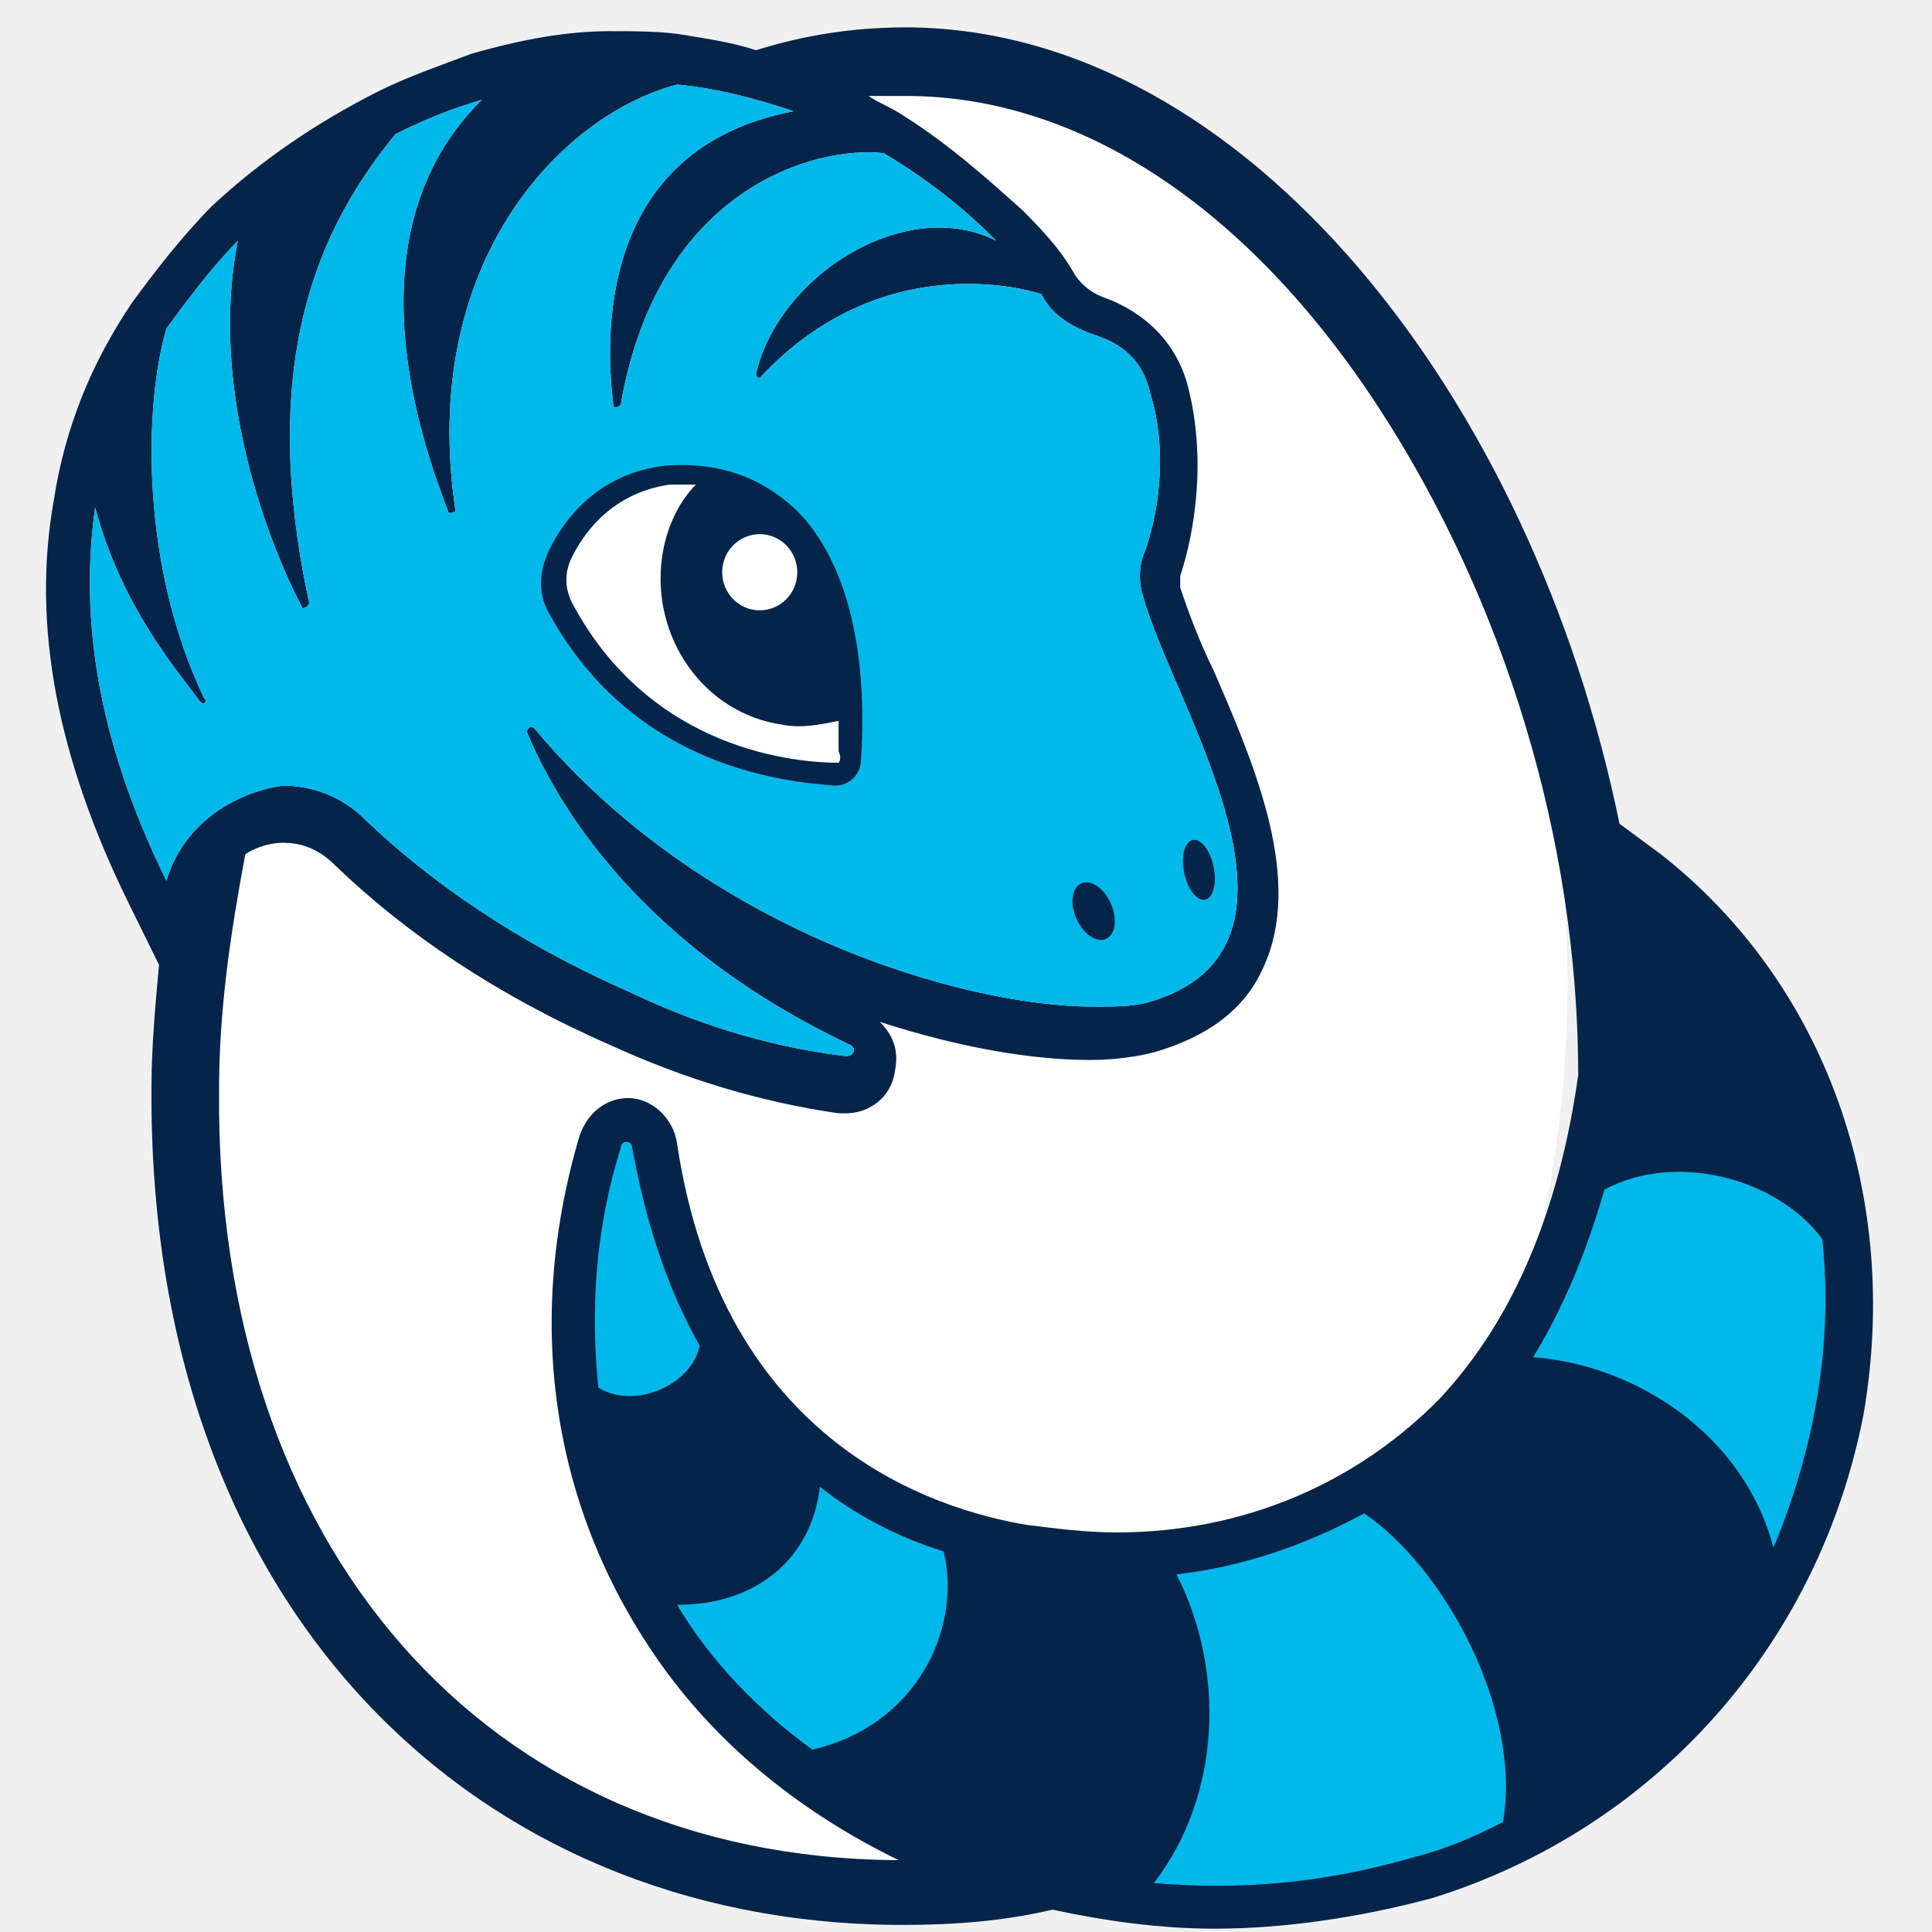
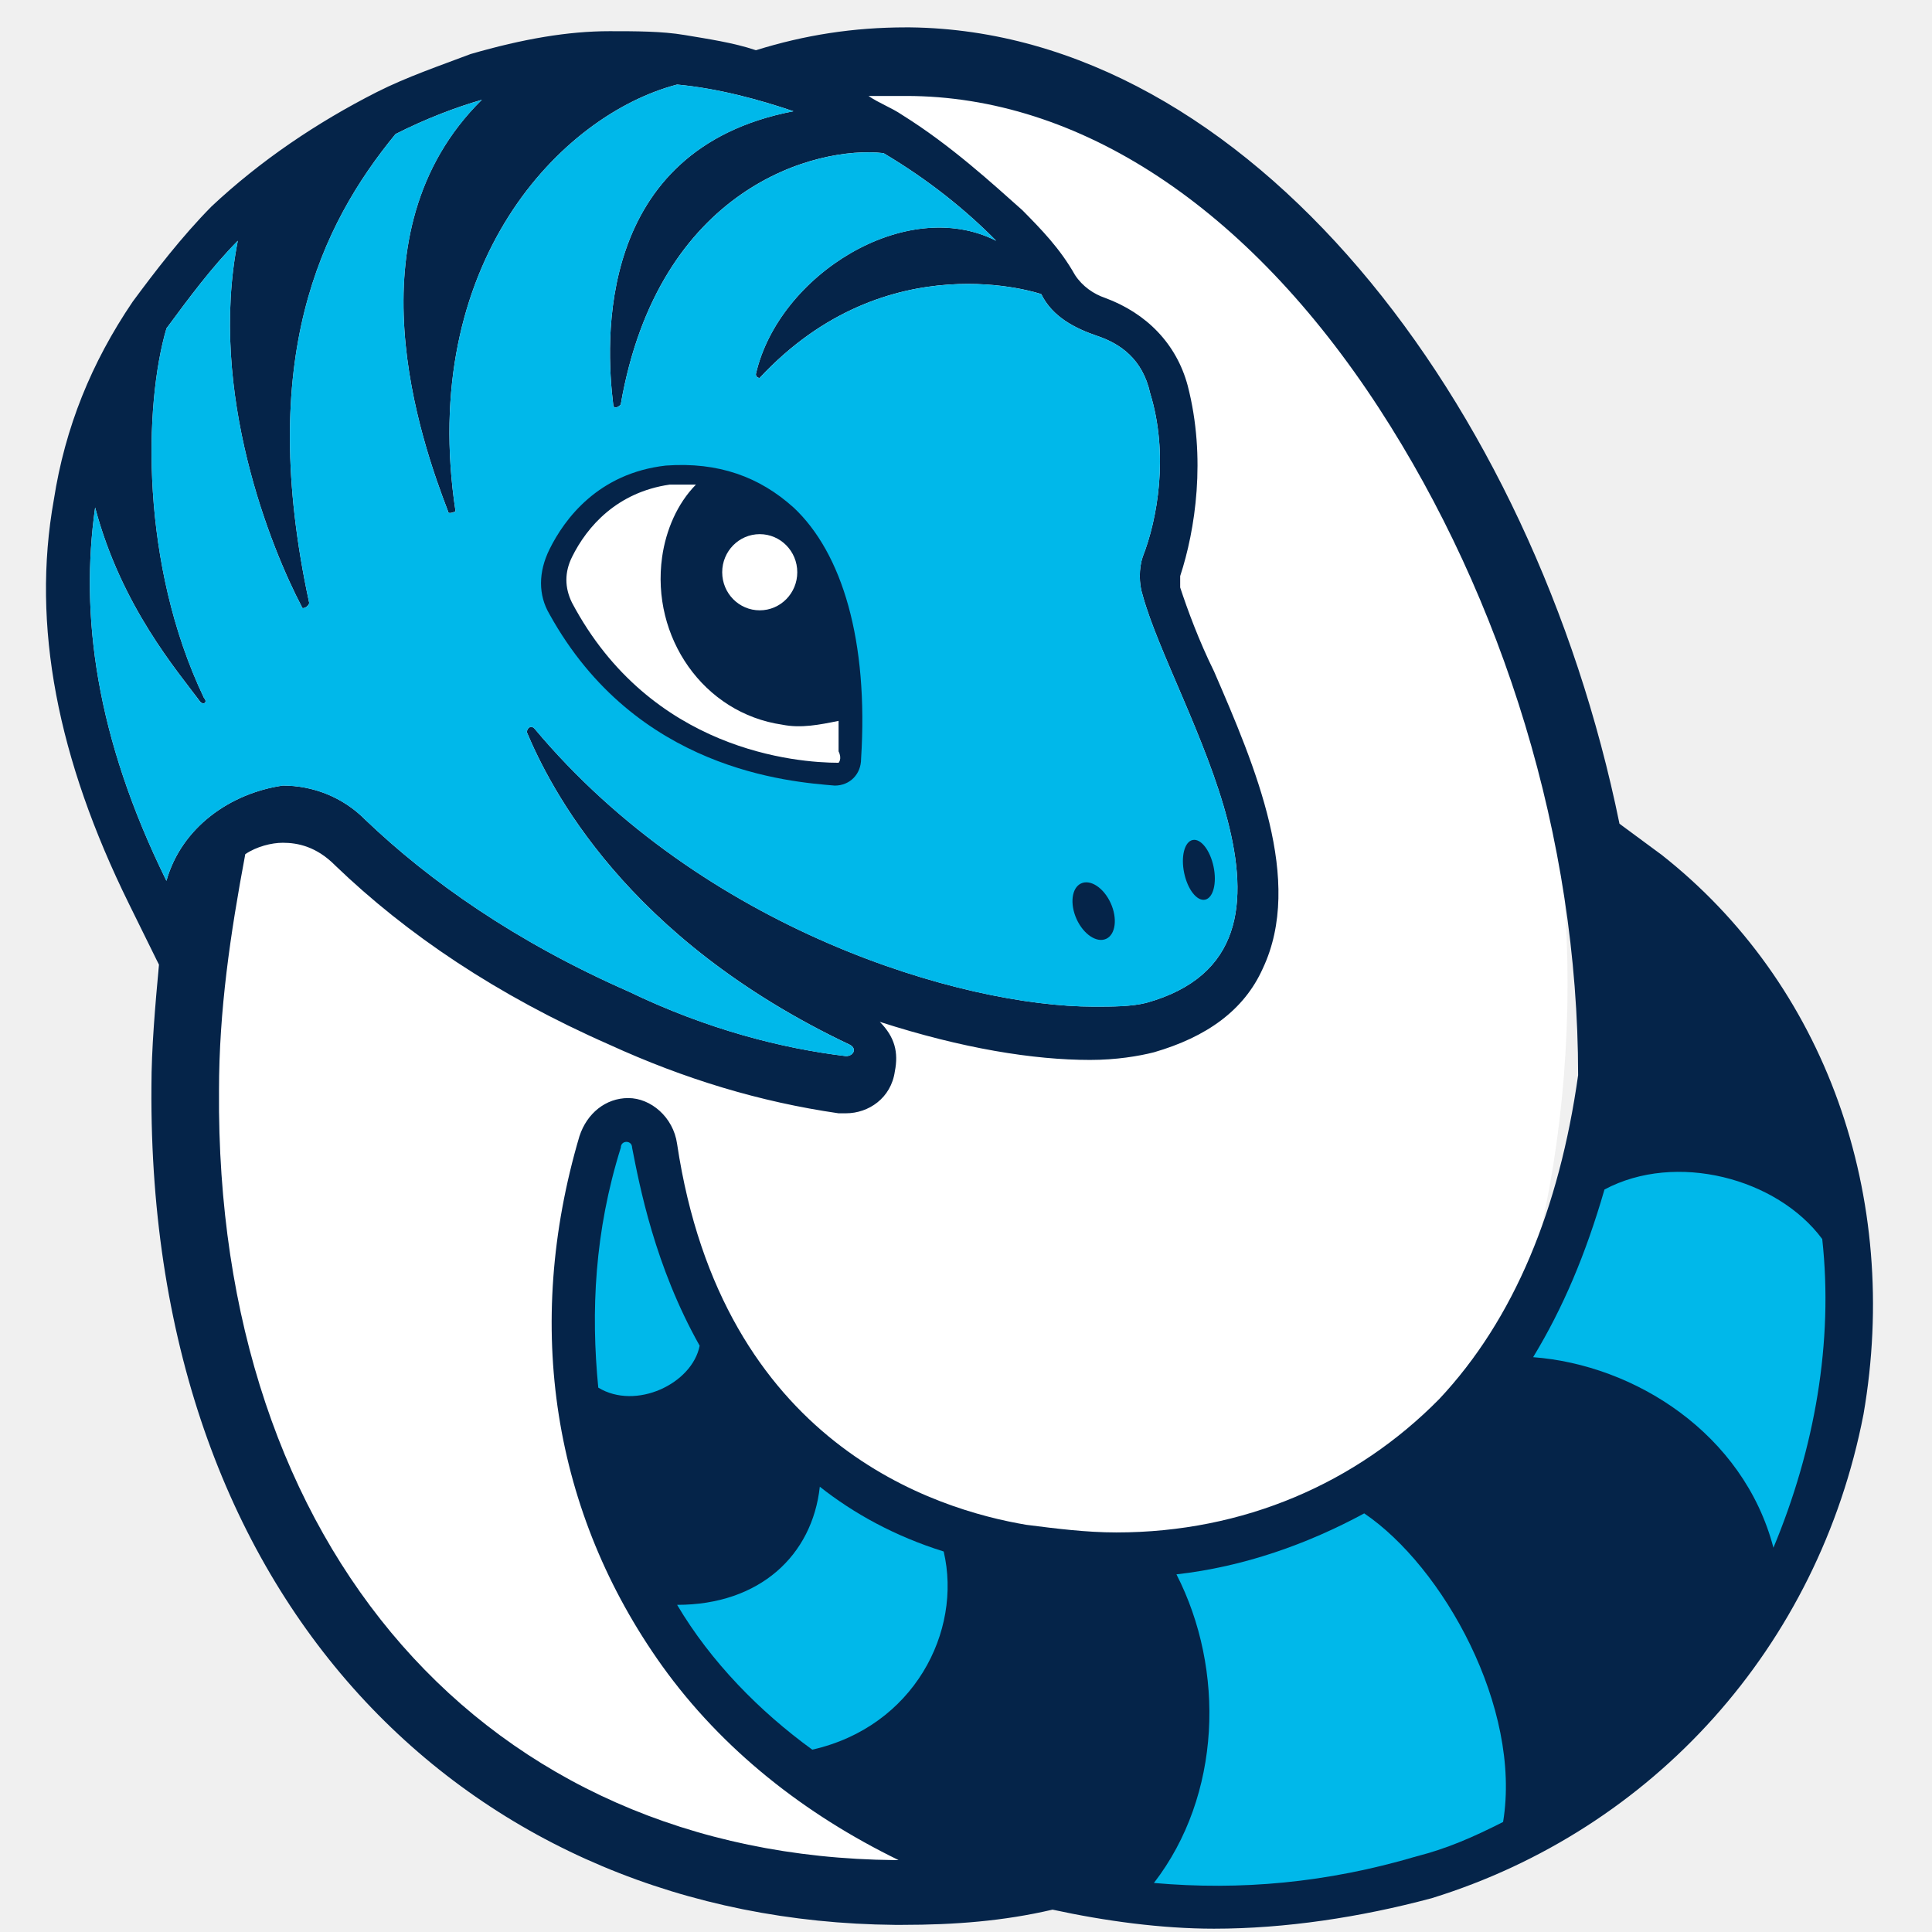
- <svg xmlns="http://www.w3.org/2000/svg" width="42" height="42" viewBox="0 0 42 42" fill="none">
-   <path d="M18.747 40.995C27.214 40.995 34.077 32.212 34.077 21.378C34.077 10.543 27.214 1.76 18.747 1.76C10.281 1.76 3.417 10.543 3.417 21.378C3.417 32.212 10.281 40.995 18.747 40.995Z" fill="white" />
-   <path d="M36.104 18.57L35.206 17.907C33.329 8.713 27.126 0.678 19.78 0.595H19.698C18.556 0.595 17.495 0.761 16.434 1.092C15.944 0.927 15.373 0.844 14.883 0.761C14.393 0.678 13.822 0.678 13.25 0.678C12.353 0.678 11.373 0.844 10.23 1.175C9.578 1.424 8.843 1.672 8.19 2.003C6.884 2.666 5.66 3.494 4.599 4.488C3.946 5.151 3.374 5.896 2.885 6.559C1.987 7.884 1.415 9.293 1.171 10.866C0.681 13.6 1.252 16.499 2.803 19.647L3.456 20.972C3.374 21.883 3.293 22.794 3.293 23.623C3.211 35.053 10.394 41.763 19.454 41.846C19.535 41.846 19.535 41.846 19.617 41.846C20.76 41.846 21.821 41.763 22.882 41.514C24.024 41.763 25.249 41.928 26.391 41.928C27.942 41.928 29.575 41.68 31.125 41.266C35.941 39.775 39.532 35.799 40.512 30.746C41.328 26.025 39.696 21.386 36.104 18.57ZM3.619 19.15C2.068 16.002 1.742 13.351 2.068 11.032C2.64 13.186 3.864 14.594 4.354 15.257C4.435 15.339 4.517 15.257 4.435 15.174C3.048 12.275 3.129 8.796 3.619 7.139C4.109 6.476 4.599 5.814 5.17 5.234C4.517 8.547 5.905 11.943 6.558 13.186C6.558 13.269 6.721 13.186 6.721 13.103C5.578 7.802 6.966 4.902 8.598 2.915C9.251 2.583 9.904 2.335 10.475 2.169C7.537 5.068 9.169 9.624 9.741 11.115C9.741 11.198 9.904 11.115 9.904 11.115C9.088 5.731 12.189 2.5 14.72 1.838C15.617 1.921 16.515 2.169 17.25 2.418C12.924 3.246 13.169 7.47 13.332 8.796C13.332 8.878 13.414 8.878 13.495 8.796C14.312 4.074 17.74 3.163 19.209 3.329C20.188 3.909 21.004 4.571 21.657 5.234C19.698 4.24 16.923 5.979 16.434 8.133C16.434 8.216 16.515 8.216 16.515 8.216C19.29 5.234 22.637 6.393 22.637 6.393C22.882 6.89 23.371 7.139 23.861 7.305C24.351 7.47 24.841 7.802 25.004 8.547C25.412 9.872 25.167 11.281 24.841 12.109C24.759 12.357 24.759 12.689 24.841 12.937C25.494 15.339 29.085 20.641 24.922 21.8C24.596 21.883 24.188 21.883 23.779 21.883C20.923 21.883 15.291 20.227 11.618 15.836C11.536 15.754 11.455 15.836 11.455 15.919C11.944 17.079 13.577 20.392 18.474 22.711C18.637 22.794 18.556 22.96 18.392 22.96C17.005 22.794 15.373 22.38 13.659 21.552C11.21 20.475 9.333 19.15 7.945 17.824C7.455 17.327 6.802 17.079 6.149 17.079C5.007 17.244 3.946 17.99 3.619 19.15ZM24.269 33.314C23.616 33.314 22.963 33.231 22.31 33.148C20.351 32.817 15.699 31.409 14.72 24.865C14.638 24.285 14.148 23.871 13.659 23.871C13.169 23.871 12.761 24.202 12.597 24.699C11.373 28.841 12.026 32.9 14.393 36.213C15.699 38.035 17.495 39.444 19.535 40.438H19.454C10.557 40.355 4.68 33.645 4.762 23.705C4.762 21.966 5.007 20.309 5.333 18.57C5.578 18.404 5.905 18.321 6.149 18.321C6.476 18.321 6.884 18.404 7.292 18.818C8.843 20.309 10.802 21.635 13.25 22.711C14.883 23.457 16.515 23.954 18.229 24.202H18.311H18.392C18.882 24.202 19.372 23.871 19.454 23.291C19.535 22.877 19.454 22.546 19.127 22.215C20.923 22.794 22.474 23.043 23.698 23.043C24.269 23.043 24.759 22.96 25.085 22.877C26.228 22.546 27.044 21.966 27.453 21.055C28.35 19.15 27.289 16.665 26.391 14.594C26.065 13.931 25.82 13.269 25.657 12.772C25.657 12.689 25.657 12.606 25.657 12.523C25.983 11.529 26.228 9.955 25.82 8.381C25.575 7.47 24.922 6.808 24.024 6.476C23.779 6.393 23.535 6.228 23.371 5.979C23.045 5.399 22.637 4.985 22.229 4.571C21.576 3.991 20.678 3.163 19.617 2.5C19.372 2.335 19.127 2.252 18.882 2.086C19.127 2.086 19.372 2.086 19.617 2.086H19.698C23.453 2.086 27.126 4.488 29.983 8.878C32.676 13.02 34.309 18.238 34.309 23.374C33.901 26.273 32.921 28.675 31.289 30.415C29.493 32.237 27.044 33.314 24.269 33.314Z" fill="#052449" />
-   <path d="M3.619 19.15C2.068 16.002 1.742 13.352 2.068 11.032C2.64 13.186 3.864 14.594 4.354 15.257C4.435 15.34 4.517 15.257 4.435 15.174C3.048 12.275 3.129 8.796 3.619 7.139C4.109 6.476 4.599 5.814 5.17 5.234C4.517 8.547 5.905 11.943 6.557 13.186C6.557 13.269 6.721 13.186 6.721 13.103C5.578 7.802 6.966 4.903 8.598 2.915C9.251 2.583 9.904 2.335 10.475 2.169C7.537 5.068 9.169 9.624 9.741 11.115C9.741 11.198 9.904 11.115 9.904 11.115C9.088 5.731 12.189 2.501 14.72 1.838C15.617 1.921 16.515 2.169 17.25 2.418C12.924 3.246 13.169 7.47 13.332 8.796C13.332 8.879 13.414 8.879 13.495 8.796C14.311 4.074 17.739 3.163 19.209 3.329C20.188 3.909 21.004 4.571 21.657 5.234C19.698 4.24 16.923 5.98 16.434 8.133C16.434 8.216 16.515 8.216 16.515 8.216C19.29 5.234 22.637 6.394 22.637 6.394C22.882 6.891 23.371 7.139 23.861 7.305C24.351 7.47 24.841 7.802 25.004 8.547C25.412 9.873 25.167 11.281 24.841 12.109C24.759 12.358 24.759 12.689 24.841 12.937C25.494 15.34 29.085 20.641 24.922 21.8C24.596 21.883 24.188 21.883 23.779 21.883C20.923 21.883 15.291 20.227 11.618 15.837C11.536 15.754 11.455 15.837 11.455 15.919C11.944 17.079 13.577 20.392 18.474 22.712C18.637 22.794 18.556 22.96 18.392 22.96C17.005 22.794 15.373 22.38 13.659 21.552C11.21 20.475 9.333 19.15 7.945 17.825C7.455 17.328 6.802 17.079 6.149 17.079C5.007 17.245 3.946 17.99 3.619 19.15Z" fill="#00B8EA" />
-   <path d="M15.21 29.255C14.23 27.516 13.904 25.776 13.741 24.948C13.741 24.782 13.496 24.782 13.496 24.948C12.924 26.77 12.843 28.51 13.006 30.166C13.822 30.663 15.046 30.084 15.21 29.255Z" fill="#00B8EA" />
-   <path d="M20.515 33.728C19.454 33.397 18.556 32.9 17.822 32.32C17.659 33.811 16.516 34.888 14.72 34.888C15.455 36.13 16.516 37.207 17.659 38.035C19.862 37.538 20.923 35.468 20.515 33.728Z" fill="#00B8EA" />
-   <path d="M29.656 32.9C28.432 33.563 27.044 34.06 25.575 34.225C26.636 36.296 26.555 39.029 25.085 40.935C26.963 41.1 28.84 40.935 30.799 40.355C31.452 40.189 32.023 39.941 32.676 39.609C33.084 37.124 31.37 34.06 29.656 32.9Z" fill="#00B8EA" />
-   <path d="M39.614 26.936C38.635 25.61 36.431 25.031 34.88 25.859C34.472 27.267 33.983 28.427 33.33 29.504C35.533 29.669 37.9 31.16 38.553 33.645C39.451 31.492 39.859 29.172 39.614 26.936Z" fill="#00B8EA" />
-   <path d="M18.23 16.83C17.169 16.83 13.985 16.499 12.19 13.268C12.027 12.937 12.027 12.44 12.19 12.026C12.516 11.363 13.169 10.452 14.557 10.369C16.679 10.204 18.72 11.612 18.556 16.499C18.556 16.665 18.393 16.83 18.23 16.83Z" fill="white" />
-   <path d="M17.25 11.032C16.516 10.369 15.618 10.038 14.475 10.121C13.006 10.287 12.271 11.281 11.945 11.943C11.7 12.44 11.7 12.937 11.945 13.351C13.822 16.747 17.169 16.996 18.148 17.079C18.474 17.079 18.719 16.83 18.719 16.499C18.883 13.931 18.311 12.026 17.25 11.032ZM18.23 16.582C17.332 16.582 14.149 16.333 12.435 13.103C12.271 12.771 12.271 12.44 12.435 12.109C12.761 11.446 13.414 10.701 14.557 10.535C14.638 10.535 14.802 10.535 14.883 10.535C14.965 10.535 15.046 10.535 15.128 10.535C14.72 10.949 14.475 11.529 14.393 12.109C14.149 13.848 15.291 15.505 17.005 15.754C17.413 15.836 17.822 15.754 18.23 15.671C18.23 15.919 18.23 16.085 18.23 16.333C18.311 16.499 18.23 16.582 18.23 16.582Z" fill="#052449" />
-   <path d="M24.048 20.409C24.253 20.313 24.296 19.966 24.145 19.633C23.994 19.301 23.706 19.109 23.502 19.205C23.297 19.3 23.253 19.647 23.404 19.98C23.555 20.312 23.843 20.504 24.048 20.409Z" fill="#052449" />
-   <path d="M26.198 19.558C26.375 19.52 26.457 19.199 26.382 18.841C26.308 18.483 26.104 18.223 25.928 18.261C25.751 18.299 25.669 18.62 25.744 18.978C25.818 19.336 26.022 19.595 26.198 19.558Z" fill="#052449" />
-   <path d="M16.516 13.268C16.967 13.268 17.332 12.898 17.332 12.44C17.332 11.983 16.967 11.612 16.516 11.612C16.065 11.612 15.7 11.983 15.7 12.44C15.7 12.898 16.065 13.268 16.516 13.268Z" fill="white" />
+ <svg xmlns="http://www.w3.org/2000/svg" fill="none" height="42" viewBox="0 0 42 42" width="42">
+   <path d="m18.747 40.995c8.466 0 15.33-8.783 15.33-19.617 0-10.834-6.863-19.617-15.33-19.617-8.466 0-15.33 8.783-15.33 19.617 0 10.835 6.863 19.617 15.33 19.617z" fill="#fff" />
+   <path d="m36.104 18.57-.898-.663c-1.877-9.194-8.081-17.229-15.426-17.312h-.082c-1.143 0-2.204.166-3.265.497-.49-.166-1.061-.248-1.551-.331-.49-.083-1.061-.083-1.632-.083-.898 0-1.877.166-3.02.497-.653.248-1.388.497-2.041.828-1.306.663-2.53 1.491-3.591 2.485-.653.663-1.224 1.408-1.714 2.071-.898 1.325-1.469 2.733-1.714 4.307-.49 2.733.082 5.633 1.632 8.78l.653 1.325c-.082.911-.163 1.822-.163 2.651-.082 11.431 7.101 18.14 16.161 18.223h.163c1.143 0 2.204-.083 3.265-.331 1.143.248 2.367.414 3.51.414 1.551 0 3.183-.248 4.734-.663 4.816-1.491 8.407-5.467 9.386-10.52.816-4.721-.816-9.36-4.407-12.176zm-32.485.58c-1.551-3.148-1.877-5.798-1.551-8.118.571 2.154 1.796 3.562 2.285 4.224.082.083.163 0 .082-.083-1.388-2.899-1.306-6.378-.816-8.035.49-.663.979-1.325 1.551-1.905-.653 3.313.735 6.709 1.388 7.952 0 .083.163 0 .163-.083-1.143-5.301.245-8.2 1.877-10.188.653-.331 1.306-.58 1.877-.745-2.938 2.899-1.306 7.455-.735 8.946 0 .083.163 0 .163 0-.816-5.384 2.285-8.615 4.816-9.277.898.083 1.796.331 2.53.58-4.326.828-4.081 5.053-3.918 6.378 0 .083.082.083.163 0 .816-4.721 4.244-5.633 5.713-5.467.979.58 1.796 1.242 2.449 1.905-1.959-.994-4.734.745-5.224 2.899 0 .083.082.083.082.083 2.775-2.982 6.122-1.822 6.122-1.822.245.497.735.745 1.224.911.49.166.979.497 1.143 1.242.408 1.325.163 2.733-.163 3.562-.082.248-.082.58 0 .828.653 2.402 4.244 7.703.082 8.863-.327.083-.735.083-1.143.083-2.857 0-8.489-1.657-12.162-6.047-.082-.083-.163 0-.163.083.49 1.16 2.122 4.473 7.019 6.792.163.083.082.248-.082.248-1.387-.166-3.02-.58-4.734-1.408-2.449-1.077-4.326-2.402-5.713-3.728-.49-.497-1.143-.746-1.796-.746-1.143.166-2.204.911-2.53 2.071zm20.65 14.164c-.653 0-1.306-.083-1.959-.166-1.959-.331-6.611-1.74-7.591-8.283-.082-.58-.571-.994-1.061-.994s-.898.331-1.061.828c-1.224 4.142-.571 8.2 1.796 11.514 1.306 1.822 3.102 3.231 5.142 4.224h-.082c-8.897-.083-14.773-6.792-14.692-16.732 0-1.739.245-3.396.571-5.136.245-.166.571-.248.816-.248.326 0 .735.083 1.143.497 1.551 1.491 3.51 2.816 5.958 3.893 1.632.746 3.265 1.242 4.979 1.491h.082.082c.49 0 .98-.331 1.061-.911.082-.414 0-.746-.327-1.077 1.796.58 3.346.828 4.571.828.571 0 1.061-.083 1.388-.166 1.143-.331 1.959-.911 2.367-1.822.898-1.905-.163-4.39-1.061-6.461-.327-.663-.571-1.325-.735-1.822 0-.083 0-.166 0-.248.327-.994.571-2.568.163-4.142-.245-.911-.898-1.574-1.796-1.905-.245-.083-.49-.248-.653-.497-.327-.58-.735-.994-1.143-1.408-.653-.58-1.551-1.408-2.612-2.071-.245-.166-.49-.248-.735-.414h.735.082c3.755 0 7.428 2.402 10.284 6.792 2.693 4.142 4.326 9.36 4.326 14.496-.408 2.899-1.387 5.301-3.02 7.041-1.796 1.822-4.244 2.899-7.019 2.899z" fill="#052449" />
+   <g fill="#00b8ea">
+     <path d="m3.619 19.15c-1.551-3.148-1.877-5.798-1.551-8.117.571 2.154 1.796 3.562 2.285 4.224.082.083.163 0 .082-.083-1.388-2.899-1.306-6.378-.816-8.035.49-.663.979-1.325 1.551-1.905-.653 3.313.735 6.709 1.388 7.952 0 .083.163 0 .163-.083-1.143-5.301.245-8.2 1.877-10.188.653-.331 1.306-.58 1.877-.745-2.938 2.899-1.306 7.455-.735 8.946 0 .083.163 0 .163 0-.816-5.384 2.285-8.615 4.816-9.277.898.083 1.796.331 2.53.58-4.326.828-4.081 5.053-3.918 6.378 0 .083.082.083.163 0 .816-4.721 4.244-5.633 5.713-5.467.98.58 1.796 1.242 2.449 1.905-1.959-.994-4.734.745-5.224 2.899 0 .083.082.083.082.083 2.775-2.982 6.122-1.822 6.122-1.822.245.497.735.745 1.224.911.49.166.98.497 1.143 1.242.408 1.325.163 2.733-.163 3.562-.082.248-.082.58 0 .828.653 2.402 4.244 7.703.082 8.863-.327.083-.735.083-1.143.083-2.857 0-8.489-1.657-12.162-6.047-.082-.083-.163 0-.163.083.49 1.16 2.122 4.473 7.019 6.792.163.083.082.248-.082.248-1.388-.166-3.02-.58-4.734-1.408-2.449-1.077-4.326-2.402-5.713-3.728-.49-.497-1.143-.746-1.796-.746-1.143.166-2.204.911-2.53 2.071z" />
+     <path d="m15.21 29.255c-.979-1.74-1.306-3.479-1.469-4.307 0-.166-.245-.166-.245 0-.571 1.822-.653 3.562-.49 5.218.816.497 2.041-.083 2.204-.911z" />
+     <path d="m20.515 33.728c-1.061-.331-1.959-.828-2.693-1.408-.163 1.491-1.306 2.568-3.102 2.568.735 1.242 1.796 2.319 2.938 3.148 2.204-.497 3.265-2.568 2.857-4.307z" />
+     <path d="m29.656 32.9c-1.224.663-2.612 1.16-4.081 1.325 1.061 2.071.98 4.804-.49 6.709 1.877.166 3.755 0 5.714-.58.653-.166 1.224-.414 1.877-.746.408-2.485-1.306-5.55-3.02-6.709z" />
+     <path d="m39.614 26.936c-.98-1.325-3.183-1.905-4.734-1.077-.408 1.408-.898 2.568-1.551 3.645 2.204.166 4.571 1.657 5.224 4.142.898-2.154 1.306-4.473 1.061-6.709z" />
+   </g>
+   <path d="m18.23 16.83c-1.061 0-4.244-.331-6.04-3.562-.163-.331-.163-.828 0-1.242.327-.663.979-1.574 2.367-1.657 2.122-.166 4.163 1.242 3.999 6.13 0 .166-.163.331-.327.331z" fill="#fff" />
+   <path d="m17.25 11.032c-.735-.663-1.632-.994-2.775-.911-1.469.166-2.204 1.16-2.53 1.822-.245.497-.245.994 0 1.408 1.877 3.396 5.224 3.645 6.203 3.727.327 0 .571-.248.571-.58.163-2.568-.408-4.473-1.469-5.467zm.98 5.55c-.898 0-4.081-.248-5.795-3.479-.163-.331-.163-.663 0-.994.327-.663.979-1.408 2.122-1.574h.327.245c-.408.414-.653.994-.735 1.574-.245 1.74.898 3.396 2.612 3.645.408.083.816 0 1.224-.083v.663c.082.166 0 .248 0 .248z" fill="#052449" />
+   <path d="m24.048 20.409c.205-.096.248-.443.098-.775-.151-.332-.439-.524-.644-.429s-.248.443-.098.775c.151.332.439.524.644.429z" fill="#052449" />
+   <path d="m26.198 19.558c.176-.038.259-.359.184-.717-.075-.358-.278-.618-.455-.58s-.259.359-.184.717c.075.358.278.618.455.58z" fill="#052449" />
+   <path d="m16.516 13.268c.451 0 .816-.371.816-.828 0-.457-.365-.828-.816-.828s-.816.371-.816.828c0 .458.365.828.816.828z" fill="#fff" />
</svg>
